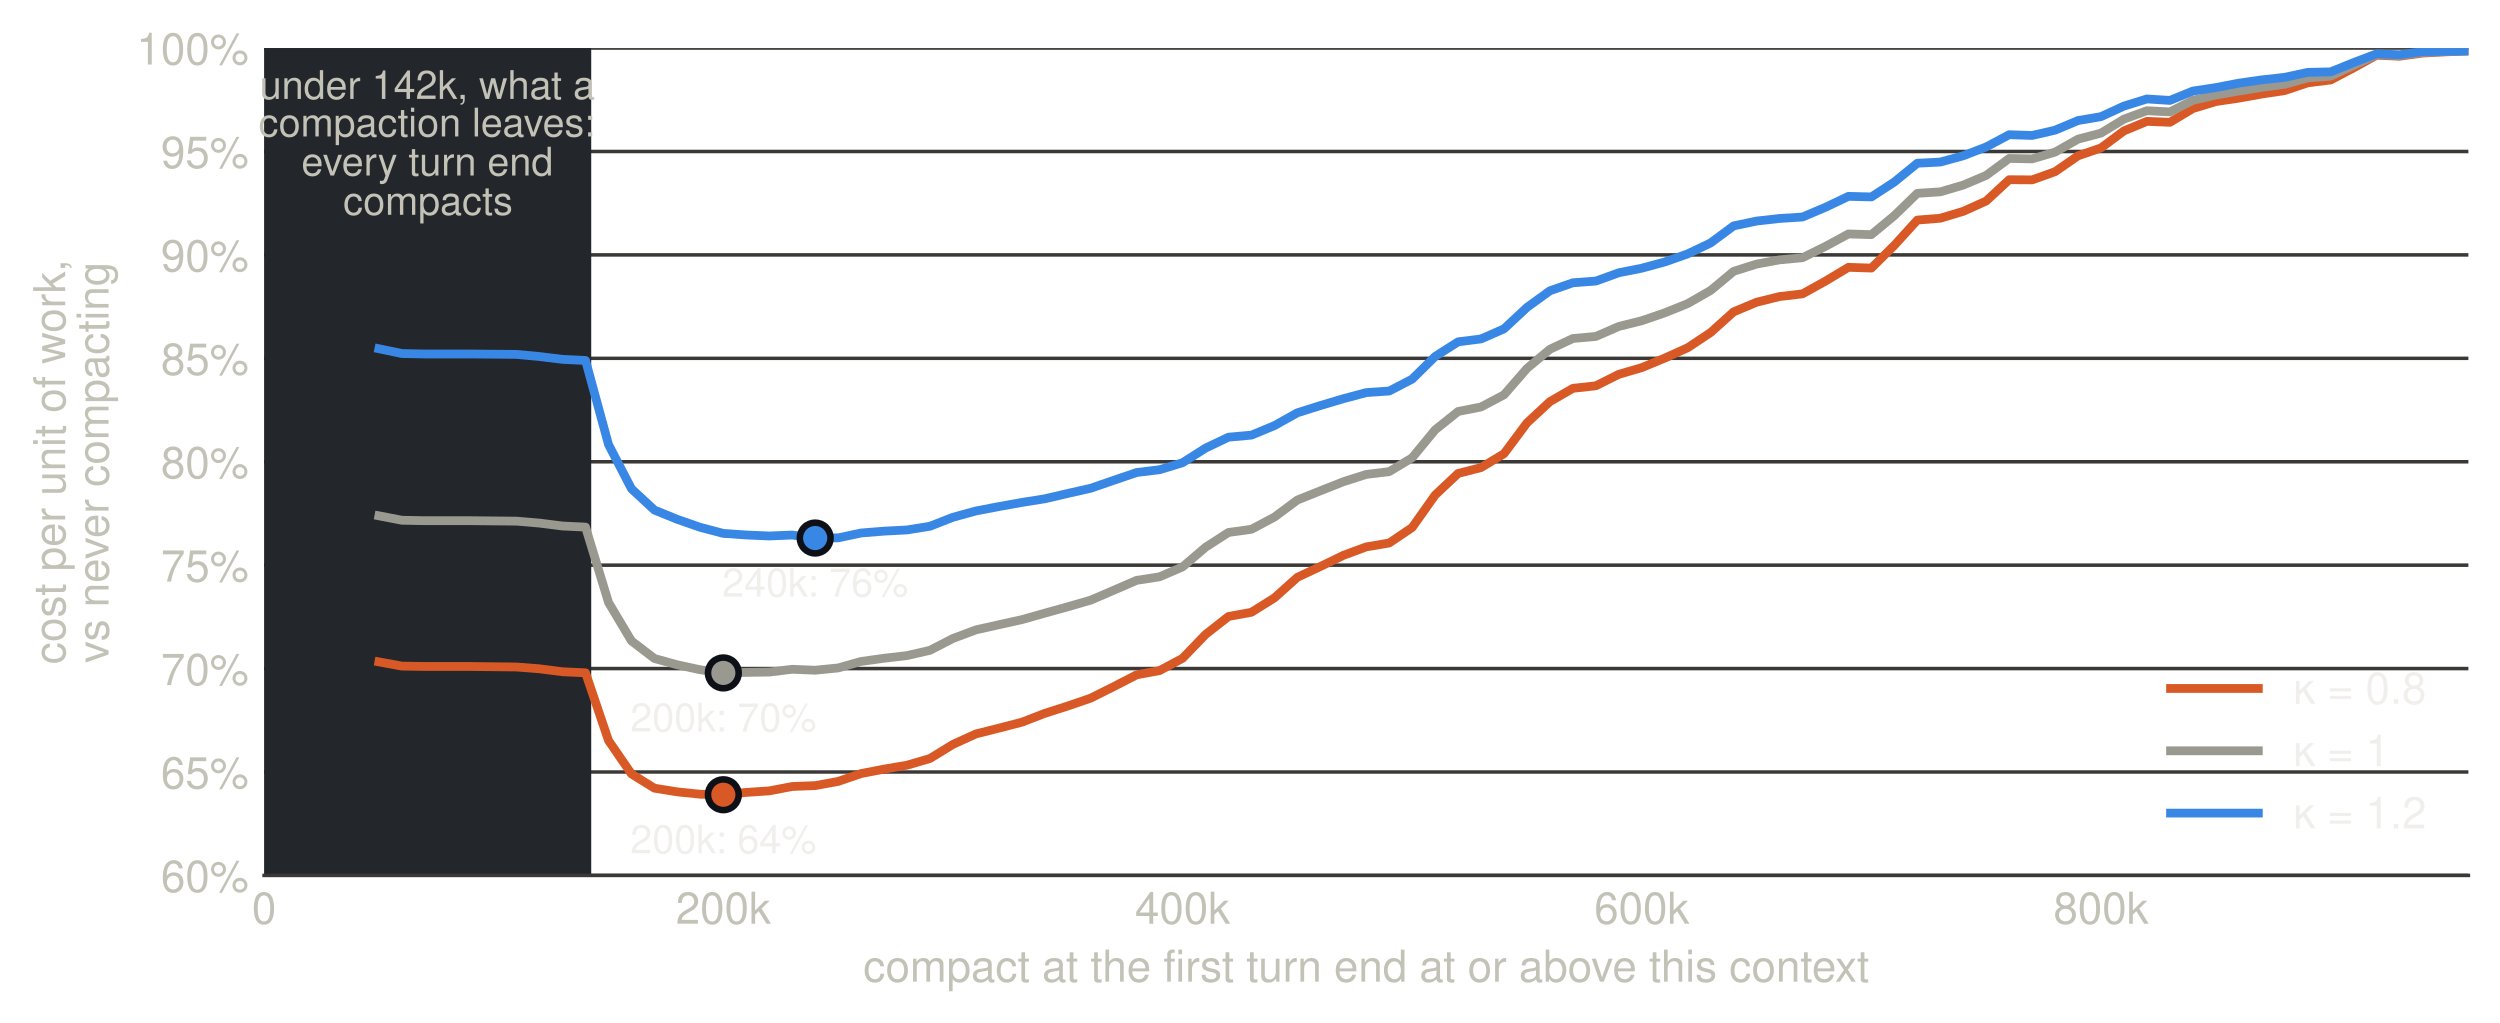
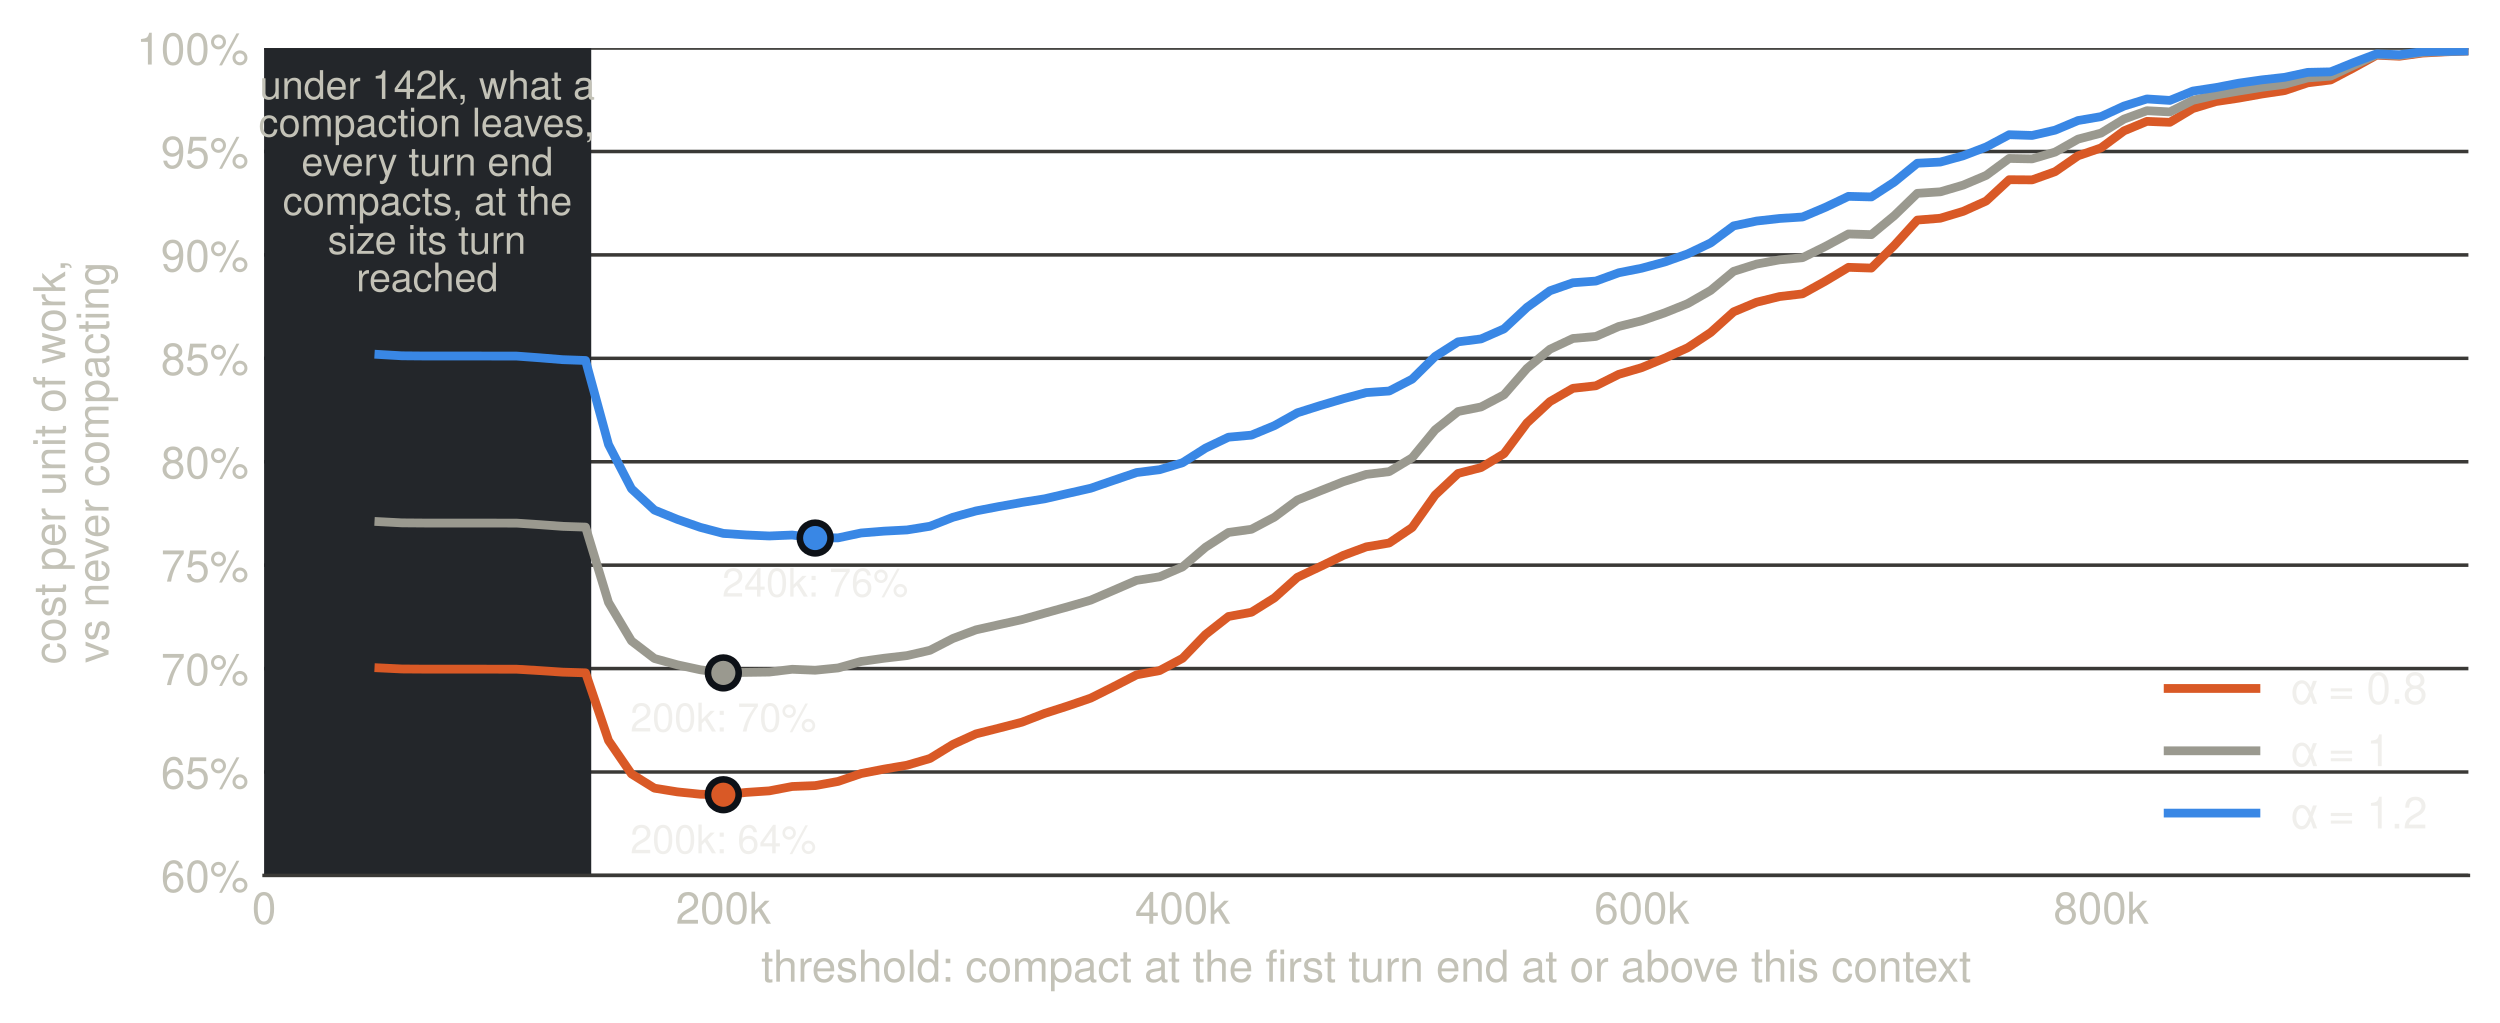
<svg xmlns="http://www.w3.org/2000/svg" xmlns:xlink="http://www.w3.org/1999/xlink" width="569.568pt" height="232.93pt" viewBox="0 0 569.568 232.93" version="1.1">
  <defs>
    <style type="text/css">*{stroke-linejoin: round; stroke-linecap: butt}</style>
  </defs>
  <g id="figure_1">
    <g id="patch_1">
      <path d="M 0 232.93  L 569.568 232.93  L 569.568 0  L 0 0  L 0 232.93  z " style="fill: none" />
    </g>
    <g id="axes_1">
      <g id="patch_2">
        <path d="M 60.168 199.446  L 562.368 199.446  L 562.368 10.95  L 60.168 10.95  L 60.168 199.446  z " style="fill: none" />
      </g>
      <g id="matplotlib.axis_1">
        <g id="xtick_1">
          <g id="line2d_1" />
          <g id="text_1">
            <text style="font-size: 10px; font-family: 'Helvetica', 'Arial', 'DejaVu Sans'; text-anchor: middle; fill: #c3c2b7" x="60.168" y="210.446" transform="rotate(-0 60.16758 210.446)">0</text>
          </g>
        </g>
        <g id="xtick_2">
          <g id="line2d_2" />
          <g id="text_2">
            <text style="font-size: 10px; font-family: 'Helvetica', 'Arial', 'DejaVu Sans'; text-anchor: middle; fill: #c3c2b7" x="164.793" y="210.446" transform="rotate(-0 164.7926 210.446)">200k</text>
          </g>
        </g>
        <g id="xtick_3">
          <g id="line2d_3" />
          <g id="text_3">
            <text style="font-size: 10px; font-family: 'Helvetica', 'Arial', 'DejaVu Sans'; text-anchor: middle; fill: #c3c2b7" x="269.418" y="210.446" transform="rotate(-0 269.4176 210.446)">400k</text>
          </g>
        </g>
        <g id="xtick_4">
          <g id="line2d_4" />
          <g id="text_4">
            <text style="font-size: 10px; font-family: 'Helvetica', 'Arial', 'DejaVu Sans'; text-anchor: middle; fill: #c3c2b7" x="374.043" y="210.446" transform="rotate(-0 374.0426 210.446)">600k</text>
          </g>
        </g>
        <g id="xtick_5">
          <g id="line2d_5" />
          <g id="text_5">
            <text style="font-size: 10px; font-family: 'Helvetica', 'Arial', 'DejaVu Sans'; text-anchor: middle; fill: #c3c2b7" x="478.668" y="210.446" transform="rotate(-0 478.6676 210.446)">800k</text>
          </g>
        </g>
        <g id="text_6">
-           <text style="font-size: 10px; font-family: 'Helvetica', 'Arial', 'DejaVu Sans'; text-anchor: middle; fill: #c3c2b7" x="311.268" y="223.645" transform="rotate(-0 311.2676 223.6452)">compact at the first turn end at or above this context</text>
+           <text style="font-size: 10px; font-family: 'Helvetica', 'Arial', 'DejaVu Sans'; text-anchor: middle; fill: #c3c2b7" x="311.268" y="223.645" transform="rotate(-0 311.2676 223.6452)">threshold: compact at the first turn end at or above this context</text>
        </g>
      </g>
      <g id="matplotlib.axis_2">
        <g id="ytick_1">
          <g id="line2d_6">
            <path d="M 60.168 199.446  L 562.368 199.446  " clip-path="url(#p92335eda85)" style="fill: none; stroke: #3a3936; stroke-width: 0.8; stroke-linecap: square" />
          </g>
          <g id="line2d_7" />
          <g id="text_7">
            <text style="font-size: 10px; font-family: 'Helvetica', 'Arial', 'DejaVu Sans'; text-anchor: end; fill: #c3c2b7" x="56.668" y="203.196" transform="rotate(-0 56.66758 203.196)">60%</text>
          </g>
        </g>
        <g id="ytick_2">
          <g id="line2d_8">
            <path d="M 60.168 175.884  L 562.368 175.884  " clip-path="url(#p92335eda85)" style="fill: none; stroke: #3a3936; stroke-width: 0.8; stroke-linecap: square" />
          </g>
          <g id="line2d_9" />
          <g id="text_8">
            <text style="font-size: 10px; font-family: 'Helvetica', 'Arial', 'DejaVu Sans'; text-anchor: end; fill: #c3c2b7" x="56.668" y="179.634" transform="rotate(-0 56.66758 179.634)">65%</text>
          </g>
        </g>
        <g id="ytick_3">
          <g id="line2d_10">
            <path d="M 60.168 152.322  L 562.368 152.322  " clip-path="url(#p92335eda85)" style="fill: none; stroke: #3a3936; stroke-width: 0.8; stroke-linecap: square" />
          </g>
          <g id="line2d_11" />
          <g id="text_9">
            <text style="font-size: 10px; font-family: 'Helvetica', 'Arial', 'DejaVu Sans'; text-anchor: end; fill: #c3c2b7" x="56.668" y="156.072" transform="rotate(-0 56.66758 156.072)">70%</text>
          </g>
        </g>
        <g id="ytick_4">
          <g id="line2d_12">
            <path d="M 60.168 128.76  L 562.368 128.76  " clip-path="url(#p92335eda85)" style="fill: none; stroke: #3a3936; stroke-width: 0.8; stroke-linecap: square" />
          </g>
          <g id="line2d_13" />
          <g id="text_10">
            <text style="font-size: 10px; font-family: 'Helvetica', 'Arial', 'DejaVu Sans'; text-anchor: end; fill: #c3c2b7" x="56.668" y="132.51" transform="rotate(-0 56.66758 132.51)">75%</text>
          </g>
        </g>
        <g id="ytick_5">
          <g id="line2d_14">
            <path d="M 60.168 105.198  L 562.368 105.198  " clip-path="url(#p92335eda85)" style="fill: none; stroke: #3a3936; stroke-width: 0.8; stroke-linecap: square" />
          </g>
          <g id="line2d_15" />
          <g id="text_11">
            <text style="font-size: 10px; font-family: 'Helvetica', 'Arial', 'DejaVu Sans'; text-anchor: end; fill: #c3c2b7" x="56.668" y="108.948" transform="rotate(-0 56.66758 108.948)">80%</text>
          </g>
        </g>
        <g id="ytick_6">
          <g id="line2d_16">
            <path d="M 60.168 81.636  L 562.368 81.636  " clip-path="url(#p92335eda85)" style="fill: none; stroke: #3a3936; stroke-width: 0.8; stroke-linecap: square" />
          </g>
          <g id="line2d_17" />
          <g id="text_12">
            <text style="font-size: 10px; font-family: 'Helvetica', 'Arial', 'DejaVu Sans'; text-anchor: end; fill: #c3c2b7" x="56.668" y="85.386" transform="rotate(-0 56.66758 85.386)">85%</text>
          </g>
        </g>
        <g id="ytick_7">
          <g id="line2d_18">
            <path d="M 60.168 58.074  L 562.368 58.074  " clip-path="url(#p92335eda85)" style="fill: none; stroke: #3a3936; stroke-width: 0.8; stroke-linecap: square" />
          </g>
          <g id="line2d_19" />
          <g id="text_13">
            <text style="font-size: 10px; font-family: 'Helvetica', 'Arial', 'DejaVu Sans'; text-anchor: end; fill: #c3c2b7" x="56.668" y="61.824" transform="rotate(-0 56.66758 61.824)">90%</text>
          </g>
        </g>
        <g id="ytick_8">
          <g id="line2d_20">
            <path d="M 60.168 34.512  L 562.368 34.512  " clip-path="url(#p92335eda85)" style="fill: none; stroke: #3a3936; stroke-width: 0.8; stroke-linecap: square" />
          </g>
          <g id="line2d_21" />
          <g id="text_14">
            <text style="font-size: 10px; font-family: 'Helvetica', 'Arial', 'DejaVu Sans'; text-anchor: end; fill: #c3c2b7" x="56.668" y="38.262" transform="rotate(-0 56.66758 38.262)">95%</text>
          </g>
        </g>
        <g id="ytick_9">
          <g id="line2d_22">
            <path d="M 60.168 10.95  L 562.368 10.95  " clip-path="url(#p92335eda85)" style="fill: none; stroke: #3a3936; stroke-width: 0.8; stroke-linecap: square" />
          </g>
          <g id="line2d_23" />
          <g id="text_15">
            <text style="font-size: 10px; font-family: 'Helvetica', 'Arial', 'DejaVu Sans'; text-anchor: end; fill: #c3c2b7" x="56.668" y="14.7" transform="rotate(-0 56.66758 14.7)">100%</text>
          </g>
        </g>
        <g id="text_16">
          <text style="font-size: 10px; font-family: 'Helvetica', 'Arial', 'DejaVu Sans'; fill: #c3c2b7" transform="translate(14.84893 151.3253) rotate(-90)">cost per unit of work,</text>
          <text style="font-size: 10px; font-family: 'Helvetica', 'Arial', 'DejaVu Sans'; fill: #c3c2b7" transform="translate(24.73115 151.0496) rotate(-90)">vs never compacting</text>
        </g>
      </g>
      <g id="patch_3">
        <path d="M 60.168 199.446  L 134.696 199.446  L 134.696 10.95  L 60.168 10.95  z " clip-path="url(#p92335eda85)" style="fill: #23262a" />
      </g>
      <g id="line2d_24">
-         <path d="M 86.324 150.795  L 91.555 151.752  L 96.786 151.842  L 102.018 151.842  L 107.249 151.842  L 112.48 151.903  L 117.711 151.961  L 122.943 152.376  L 128.174 153.046  L 133.405 153.288  L 138.636 168.711  L 143.868 176.326  L 149.099 179.569  L 154.33 180.413  L 159.561 180.95  L 164.793 181.06  L 170.024 180.531  L 175.255 180.182  L 180.486 179.185  L 185.718 178.981  L 190.949 178.03  L 196.18 176.236  L 201.411 175.223  L 206.643 174.332  L 211.874 172.802  L 217.105 169.593  L 222.336 167.208  L 227.568 165.89  L 232.799 164.539  L 238.03 162.522  L 243.261 160.846  L 248.493 159.049  L 253.724 156.435  L 258.955 153.744  L 264.186 152.78  L 269.418 149.983  L 274.649 144.557  L 279.88 140.45  L 285.111 139.489  L 290.343 136.213  L 295.574 131.532  L 300.805 129.07  L 306.036 126.532  L 311.268 124.59  L 316.499 123.709  L 321.73 120.176  L 326.961 112.792  L 332.193 107.865  L 337.424 106.523  L 342.655 103.362  L 347.886 96.349  L 353.118 91.493  L 358.349 88.472  L 363.58 87.893  L 368.811 85.278  L 374.043 83.751  L 379.274 81.584  L 384.505 79.221  L 389.736 75.751  L 394.968 71.041  L 400.199 68.855  L 405.43 67.562  L 410.661 66.945  L 415.893 64.041  L 421.124 60.905  L 426.355 61.075  L 431.586 55.895  L 436.818 50.138  L 442.049 49.719  L 447.28 48.148  L 452.511 45.791  L 457.743 40.944  L 462.974 40.98  L 468.205 39.112  L 473.436 35.496  L 478.668 33.696  L 483.899 29.815  L 489.13 27.648  L 494.361 27.864  L 499.593 24.729  L 504.824 23.142  L 510.055 22.359  L 515.286 21.423  L 520.518 20.637  L 525.749 18.871  L 530.98 18.224  L 536.211 15.461  L 541.443 12.573  L 546.674 12.812  L 551.905 12.092  L 557.136 11.811  L 562.368 11.599  " clip-path="url(#p92335eda85)" style="fill: none; stroke: #d95926; stroke-width: 2; stroke-linecap: square" />
+         <path d="M 86.324 152.157  L 91.555 152.409  L 96.786 152.447  L 102.018 152.447  L 107.249 152.447  L 112.48 152.455  L 117.711 152.464  L 122.943 152.78  L 128.174 153.133  L 133.405 153.289  L 138.636 168.711  L 143.868 176.326  L 149.099 179.569  L 154.33 180.413  L 159.561 180.95  L 164.793 181.06  L 170.024 180.531  L 175.255 180.182  L 180.486 179.185  L 185.718 178.981  L 190.949 178.03  L 196.18 176.236  L 201.411 175.223  L 206.643 174.332  L 211.874 172.802  L 217.105 169.593  L 222.336 167.208  L 227.568 165.89  L 232.799 164.539  L 238.03 162.522  L 243.261 160.846  L 248.493 159.049  L 253.724 156.435  L 258.955 153.744  L 264.186 152.78  L 269.418 149.983  L 274.649 144.557  L 279.88 140.45  L 285.111 139.489  L 290.343 136.213  L 295.574 131.532  L 300.805 129.07  L 306.036 126.532  L 311.268 124.59  L 316.499 123.709  L 321.73 120.176  L 326.961 112.792  L 332.193 107.865  L 337.424 106.523  L 342.655 103.362  L 347.886 96.349  L 353.118 91.493  L 358.349 88.472  L 363.58 87.893  L 368.811 85.278  L 374.043 83.751  L 379.274 81.584  L 384.505 79.221  L 389.736 75.751  L 394.968 71.041  L 400.199 68.855  L 405.43 67.562  L 410.661 66.945  L 415.893 64.041  L 421.124 60.905  L 426.355 61.075  L 431.586 55.895  L 436.818 50.138  L 442.049 49.719  L 447.28 48.148  L 452.511 45.791  L 457.743 40.944  L 462.974 40.98  L 468.205 39.112  L 473.436 35.496  L 478.668 33.696  L 483.899 29.815  L 489.13 27.648  L 494.361 27.864  L 499.593 24.729  L 504.824 23.142  L 510.055 22.359  L 515.286 21.423  L 520.518 20.637  L 525.749 18.871  L 530.98 18.224  L 536.211 15.461  L 541.443 12.573  L 546.674 12.812  L 551.905 12.092  L 557.136 11.811  L 562.368 11.599  " clip-path="url(#p92335eda85)" style="fill: none; stroke: #d95926; stroke-width: 2; stroke-linecap: square" />
      </g>
      <g id="line2d_25">
-         <path d="M 86.324 117.514  L 91.555 118.528  L 96.786 118.626  L 102.018 118.626  L 107.249 118.626  L 112.48 118.68  L 117.711 118.731  L 122.943 119.18  L 128.174 119.839  L 133.405 120.089  L 138.636 137.254  L 143.868 146.023  L 149.099 150.024  L 154.33 151.464  L 159.561 152.598  L 164.793 153.307  L 170.024 153.19  L 175.255 153.114  L 180.486 152.48  L 185.718 152.696  L 190.949 152.175  L 196.18 150.699  L 201.411 149.966  L 206.643 149.362  L 211.874 148.155  L 217.105 145.461  L 222.336 143.502  L 227.568 142.329  L 232.799 141.17  L 238.03 139.693  L 243.261 138.242  L 248.493 136.73  L 253.724 134.484  L 258.955 132.218  L 264.186 131.409  L 269.418 129.156  L 274.649 124.681  L 279.88 121.308  L 285.111 120.586  L 290.343 117.81  L 295.574 113.92  L 300.805 111.824  L 306.036 109.754  L 311.268 108.083  L 316.499 107.451  L 321.73 104.293  L 326.961 97.931  L 332.193 93.752  L 337.424 92.712  L 342.655 89.952  L 347.886 83.933  L 353.118 79.567  L 358.349 77.115  L 363.58 76.651  L 368.811 74.374  L 374.043 73.067  L 379.274 71.269  L 384.505 69.163  L 389.736 66.167  L 394.968 61.815  L 400.199 60.162  L 405.43 59.2  L 410.661 58.711  L 415.893 56.129  L 421.124 53.301  L 426.355 53.453  L 431.586 49.119  L 436.818 44.045  L 442.049 43.704  L 447.28 42.169  L 452.511 39.954  L 457.743 36.098  L 462.974 36.198  L 468.205 34.651  L 473.436 31.698  L 478.668 30.325  L 483.899 27.134  L 489.13 25.222  L 494.361 25.499  L 499.593 22.854  L 504.824 21.64  L 510.055 20.738  L 515.286 19.889  L 520.518 19.194  L 525.749 17.74  L 530.98 17.35  L 536.211 14.896  L 541.443 12.447  L 546.674 12.651  L 551.905 11.939  L 557.136 11.751  L 562.368 11.599  " clip-path="url(#p92335eda85)" style="fill: none; stroke: #9a998f; stroke-width: 2; stroke-linecap: square" />
+         <path d="M 86.324 118.845  L 91.555 119.122  L 96.786 119.164  L 102.018 119.164  L 107.249 119.164  L 112.48 119.173  L 117.711 119.182  L 122.943 119.531  L 128.174 119.919  L 133.405 120.091  L 138.636 137.254  L 143.868 146.023  L 149.099 150.024  L 154.33 151.464  L 159.561 152.598  L 164.793 153.307  L 170.024 153.19  L 175.255 153.114  L 180.486 152.48  L 185.718 152.696  L 190.949 152.175  L 196.18 150.699  L 201.411 149.966  L 206.643 149.362  L 211.874 148.155  L 217.105 145.461  L 222.336 143.502  L 227.568 142.329  L 232.799 141.17  L 238.03 139.693  L 243.261 138.242  L 248.493 136.73  L 253.724 134.484  L 258.955 132.218  L 264.186 131.409  L 269.418 129.156  L 274.649 124.681  L 279.88 121.308  L 285.111 120.586  L 290.343 117.81  L 295.574 113.92  L 300.805 111.824  L 306.036 109.754  L 311.268 108.083  L 316.499 107.451  L 321.73 104.293  L 326.961 97.931  L 332.193 93.752  L 337.424 92.712  L 342.655 89.952  L 347.886 83.933  L 353.118 79.567  L 358.349 77.115  L 363.58 76.651  L 368.811 74.374  L 374.043 73.067  L 379.274 71.269  L 384.505 69.163  L 389.736 66.167  L 394.968 61.815  L 400.199 60.162  L 405.43 59.2  L 410.661 58.711  L 415.893 56.129  L 421.124 53.301  L 426.355 53.453  L 431.586 49.119  L 436.818 44.045  L 442.049 43.704  L 447.28 42.169  L 452.511 39.954  L 457.743 36.098  L 462.974 36.198  L 468.205 34.651  L 473.436 31.698  L 478.668 30.325  L 483.899 27.134  L 489.13 25.222  L 494.361 25.499  L 499.593 22.854  L 504.824 21.64  L 510.055 20.738  L 515.286 19.889  L 520.518 19.194  L 525.749 17.74  L 530.98 17.35  L 536.211 14.896  L 541.443 12.447  L 546.674 12.651  L 551.905 11.939  L 557.136 11.751  L 562.368 11.599  " clip-path="url(#p92335eda85)" style="fill: none; stroke: #9a998f; stroke-width: 2; stroke-linecap: square" />
      </g>
      <g id="line2d_26">
-         <path d="M 86.324 79.45  L 91.555 80.541  L 96.786 80.648  L 102.018 80.648  L 107.249 80.648  L 112.48 80.696  L 117.711 80.742  L 122.943 81.232  L 128.174 81.872  L 133.405 82.129  L 138.636 101.281  L 143.868 111.357  L 149.099 116.21  L 154.33 118.33  L 159.561 120.149  L 164.793 121.524  L 170.024 121.882  L 175.255 122.111  L 180.486 121.895  L 185.718 122.577  L 190.949 122.538  L 196.18 121.429  L 201.411 121.01  L 206.643 120.734  L 211.874 119.896  L 217.105 117.847  L 222.336 116.411  L 227.568 115.407  L 232.799 114.47  L 238.03 113.637  L 243.261 112.422  L 248.493 111.237  L 253.724 109.432  L 258.955 107.65  L 264.186 107.011  L 269.418 105.419  L 274.649 102.096  L 279.88 99.604  L 285.111 99.135  L 290.343 96.968  L 295.574 94.047  L 300.805 92.396  L 306.036 90.84  L 311.268 89.443  L 316.499 89.087  L 321.73 86.373  L 326.961 81.211  L 332.193 77.879  L 337.424 77.216  L 342.655 74.919  L 347.886 70.031  L 353.118 66.246  L 358.349 64.422  L 363.58 64.034  L 368.811 62.137  L 374.043 61.101  L 379.274 59.683  L 384.505 57.834  L 389.736 55.339  L 394.968 51.461  L 400.199 50.361  L 405.43 49.775  L 410.661 49.438  L 415.893 47.224  L 421.124 44.733  L 426.355 44.866  L 431.586 41.461  L 436.818 37.189  L 442.049 36.921  L 447.28 35.486  L 452.511 33.475  L 457.743 30.692  L 462.974 30.861  L 468.205 29.657  L 473.436 27.461  L 478.668 26.568  L 483.899 24.163  L 489.13 22.543  L 494.361 22.876  L 499.593 20.747  L 504.824 19.952  L 510.055 18.948  L 515.286 18.198  L 520.518 17.617  L 525.749 16.487  L 530.98 16.37  L 536.211 14.26  L 541.443 12.27  L 546.674 12.472  L 551.905 11.774  L 557.136 11.685  L 562.368 11.599  " clip-path="url(#p92335eda85)" style="fill: none; stroke: #3987e5; stroke-width: 2; stroke-linecap: square" />
+         <path d="M 86.324 80.755  L 91.555 81.061  L 96.786 81.107  L 102.018 81.107  L 107.249 81.107  L 112.48 81.117  L 117.711 81.127  L 122.943 81.512  L 128.174 81.941  L 133.405 82.131  L 138.636 101.281  L 143.868 111.357  L 149.099 116.21  L 154.33 118.33  L 159.561 120.149  L 164.793 121.524  L 170.024 121.882  L 175.255 122.111  L 180.486 121.895  L 185.718 122.577  L 190.949 122.538  L 196.18 121.429  L 201.411 121.01  L 206.643 120.734  L 211.874 119.896  L 217.105 117.847  L 222.336 116.411  L 227.568 115.407  L 232.799 114.47  L 238.03 113.637  L 243.261 112.422  L 248.493 111.237  L 253.724 109.432  L 258.955 107.65  L 264.186 107.011  L 269.418 105.419  L 274.649 102.096  L 279.88 99.604  L 285.111 99.135  L 290.343 96.968  L 295.574 94.047  L 300.805 92.396  L 306.036 90.84  L 311.268 89.443  L 316.499 89.087  L 321.73 86.373  L 326.961 81.211  L 332.193 77.879  L 337.424 77.216  L 342.655 74.919  L 347.886 70.031  L 353.118 66.246  L 358.349 64.422  L 363.58 64.034  L 368.811 62.137  L 374.043 61.101  L 379.274 59.683  L 384.505 57.834  L 389.736 55.339  L 394.968 51.461  L 400.199 50.361  L 405.43 49.775  L 410.661 49.438  L 415.893 47.224  L 421.124 44.733  L 426.355 44.866  L 431.586 41.461  L 436.818 37.189  L 442.049 36.921  L 447.28 35.486  L 452.511 33.475  L 457.743 30.692  L 462.974 30.861  L 468.205 29.657  L 473.436 27.461  L 478.668 26.568  L 483.899 24.163  L 489.13 22.543  L 494.361 22.876  L 499.593 20.747  L 504.824 19.952  L 510.055 18.948  L 515.286 18.198  L 520.518 17.617  L 525.749 16.487  L 530.98 16.37  L 536.211 14.26  L 541.443 12.27  L 546.674 12.472  L 551.905 11.774  L 557.136 11.685  L 562.368 11.599  " clip-path="url(#p92335eda85)" style="fill: none; stroke: #3987e5; stroke-width: 2; stroke-linecap: square" />
      </g>
      <g id="patch_4">
        <path d="M 60.168 199.446  L 562.368 199.446  " style="fill: none; stroke: #3a3936; stroke-width: 0.8; stroke-linejoin: miter; stroke-linecap: square" />
      </g>
      <g id="text_17">
        <text style="font-size: 9px; font-family: 'Helvetica', 'Arial', 'DejaVu Sans'; fill: #c3c2b7" transform="translate(59.15846 22.54643)">under 142k, what a</text>
-         <text style="font-size: 9px; font-family: 'Helvetica', 'Arial', 'DejaVu Sans'; fill: #c3c2b7" transform="translate(58.91378 31.0938)">compaction leaves:</text>
+         <text style="font-size: 9px; font-family: 'Helvetica', 'Arial', 'DejaVu Sans'; fill: #c3c2b7" transform="translate(58.91378 31.0938)">compaction leaves,</text>
        <text style="font-size: 9px; font-family: 'Helvetica', 'Arial', 'DejaVu Sans'; fill: #c3c2b7" transform="translate(68.66752 39.9878)">every turn end</text>
-         <text style="font-size: 9px; font-family: 'Helvetica', 'Arial', 'DejaVu Sans'; fill: #c3c2b7" transform="translate(78.17588 48.93524)">compacts</text>
+         <text style="font-size: 9px; font-family: 'Helvetica', 'Arial', 'DejaVu Sans'; fill: #c3c2b7" transform="translate(64.41784 48.93524)">compacts, at the</text>
+         <text style="font-size: 9px; font-family: 'Helvetica', 'Arial', 'DejaVu Sans'; fill: #c3c2b7" transform="translate(74.67573 57.82925)">size its turn</text>
+         <text style="font-size: 9px; font-family: 'Helvetica', 'Arial', 'DejaVu Sans'; fill: #c3c2b7" transform="translate(81.1712 66.37661)">reached</text>
      </g>
      <g id="line2d_27">
        <defs>
          <path id="mec0bd2ce93" d="M 0 3.5  C 0.928 3.5 1.819 3.131 2.475 2.475  C 3.131 1.819 3.5 0.928 3.5 0  C 3.5 -0.928 3.131 -1.819 2.475 -2.475  C 1.819 -3.131 0.928 -3.5 0 -3.5  C -0.928 -3.5 -1.819 -3.131 -2.475 -2.475  C -3.131 -1.819 -3.5 -0.928 -3.5 0  C -3.5 0.928 -3.131 1.819 -2.475 2.475  C -1.819 3.131 -0.928 3.5 0 3.5  z " style="stroke: #0d1117; stroke-width: 1.5" />
        </defs>
        <g clip-path="url(#p92335eda85)">
          <use xlink:href="#mec0bd2ce93" x="164.793" y="181.06" style="fill: #d95926; stroke: #0d1117; stroke-width: 1.5" />
        </g>
      </g>
      <g id="text_18">
        <text style="font-size: 9px; font-family: 'Helvetica', 'Arial', 'DejaVu Sans'; text-anchor: middle; fill: #f0efec" x="164.793" y="194.407" transform="rotate(-0 164.7926 194.4072)">200k: 64%</text>
      </g>
      <g id="line2d_28">
        <defs>
          <path id="md3c864d577" d="M 0 3.5  C 0.928 3.5 1.819 3.131 2.475 2.475  C 3.131 1.819 3.5 0.928 3.5 0  C 3.5 -0.928 3.131 -1.819 2.475 -2.475  C 1.819 -3.131 0.928 -3.5 0 -3.5  C -0.928 -3.5 -1.819 -3.131 -2.475 -2.475  C -3.131 -1.819 -3.5 -0.928 -3.5 0  C -3.5 0.928 -3.131 1.819 -2.475 2.475  C -1.819 3.131 -0.928 3.5 0 3.5  z " style="stroke: #0d1117; stroke-width: 1.5" />
        </defs>
        <g clip-path="url(#p92335eda85)">
          <use xlink:href="#md3c864d577" x="164.793" y="153.307" style="fill: #9a998f; stroke: #0d1117; stroke-width: 1.5" />
        </g>
      </g>
      <g id="text_19">
        <text style="font-size: 9px; font-family: 'Helvetica', 'Arial', 'DejaVu Sans'; text-anchor: middle; fill: #f0efec" x="164.793" y="166.654" transform="rotate(-0 164.7926 166.6541)">200k: 70%</text>
      </g>
      <g id="line2d_29">
        <defs>
          <path id="m3e93c00f11" d="M 0 3.5  C 0.928 3.5 1.819 3.131 2.475 2.475  C 3.131 1.819 3.5 0.928 3.5 0  C 3.5 -0.928 3.131 -1.819 2.475 -2.475  C 1.819 -3.131 0.928 -3.5 0 -3.5  C -0.928 -3.5 -1.819 -3.131 -2.475 -2.475  C -3.131 -1.819 -3.5 -0.928 -3.5 0  C -3.5 0.928 -3.131 1.819 -2.475 2.475  C -1.819 3.131 -0.928 3.5 0 3.5  z " style="stroke: #0d1117; stroke-width: 1.5" />
        </defs>
        <g clip-path="url(#p92335eda85)">
          <use xlink:href="#m3e93c00f11" x="185.718" y="122.577" style="fill: #3987e5; stroke: #0d1117; stroke-width: 1.5" />
        </g>
      </g>
      <g id="text_20">
        <text style="font-size: 9px; font-family: 'Helvetica', 'Arial', 'DejaVu Sans'; text-anchor: middle; fill: #f0efec" x="185.718" y="135.925" transform="rotate(-0 185.7176 135.9247)">240k: 76%</text>
      </g>
      <g id="legend_1">
        <g id="line2d_30">
-           <path d="M 494.51 156.848  L 504.51 156.848  L 514.51 156.848  " style="fill: none; stroke: #d95926; stroke-width: 2; stroke-linecap: square" />
+           <path d="M 493.963 156.848  L 503.963 156.848  L 513.963 156.848  " style="fill: none; stroke: #d95926; stroke-width: 2; stroke-linecap: square" />
        </g>
        <g id="text_21">
-           <text style="font-size: 10px; font-family: 'Helvetica', 'Arial', 'DejaVu Sans'; text-anchor: start; fill: #f0efec" x="522.51" y="160.348" transform="rotate(-0 522.5098 160.3483)">κ = 0.8</text>
+           <text style="font-size: 10px; font-family: 'Helvetica', 'Arial', 'DejaVu Sans'; text-anchor: start; fill: #f0efec" x="521.963" y="160.348" transform="rotate(-0 521.9629 160.3483)">α = 0.8</text>
        </g>
        <g id="line2d_31">
-           <path d="M 494.51 171.048  L 504.51 171.048  L 514.51 171.048  " style="fill: none; stroke: #9a998f; stroke-width: 2; stroke-linecap: square" />
+           <path d="M 493.963 171.048  L 503.963 171.048  L 513.963 171.048  " style="fill: none; stroke: #9a998f; stroke-width: 2; stroke-linecap: square" />
        </g>
        <g id="text_22">
-           <text style="font-size: 10px; font-family: 'Helvetica', 'Arial', 'DejaVu Sans'; text-anchor: start; fill: #f0efec" x="522.51" y="174.548" transform="rotate(-0 522.5098 174.5476)">κ = 1</text>
+           <text style="font-size: 10px; font-family: 'Helvetica', 'Arial', 'DejaVu Sans'; text-anchor: start; fill: #f0efec" x="521.963" y="174.548" transform="rotate(-0 521.9629 174.5476)">α = 1</text>
        </g>
        <g id="line2d_32">
-           <path d="M 494.51 185.247  L 504.51 185.247  L 514.51 185.247  " style="fill: none; stroke: #3987e5; stroke-width: 2; stroke-linecap: square" />
+           <path d="M 493.963 185.247  L 503.963 185.247  L 513.963 185.247  " style="fill: none; stroke: #3987e5; stroke-width: 2; stroke-linecap: square" />
        </g>
        <g id="text_23">
-           <text style="font-size: 10px; font-family: 'Helvetica', 'Arial', 'DejaVu Sans'; text-anchor: start; fill: #f0efec" x="522.51" y="188.747" transform="rotate(-0 522.5098 188.7468)">κ = 1.2</text>
+           <text style="font-size: 10px; font-family: 'Helvetica', 'Arial', 'DejaVu Sans'; text-anchor: start; fill: #f0efec" x="521.963" y="188.747" transform="rotate(-0 521.9629 188.7468)">α = 1.2</text>
        </g>
      </g>
    </g>
  </g>
  <defs>
    <clipPath id="p92335eda85">
      <rect x="60.168" y="10.95" width="502.2" height="188.496" />
    </clipPath>
  </defs>
</svg>
